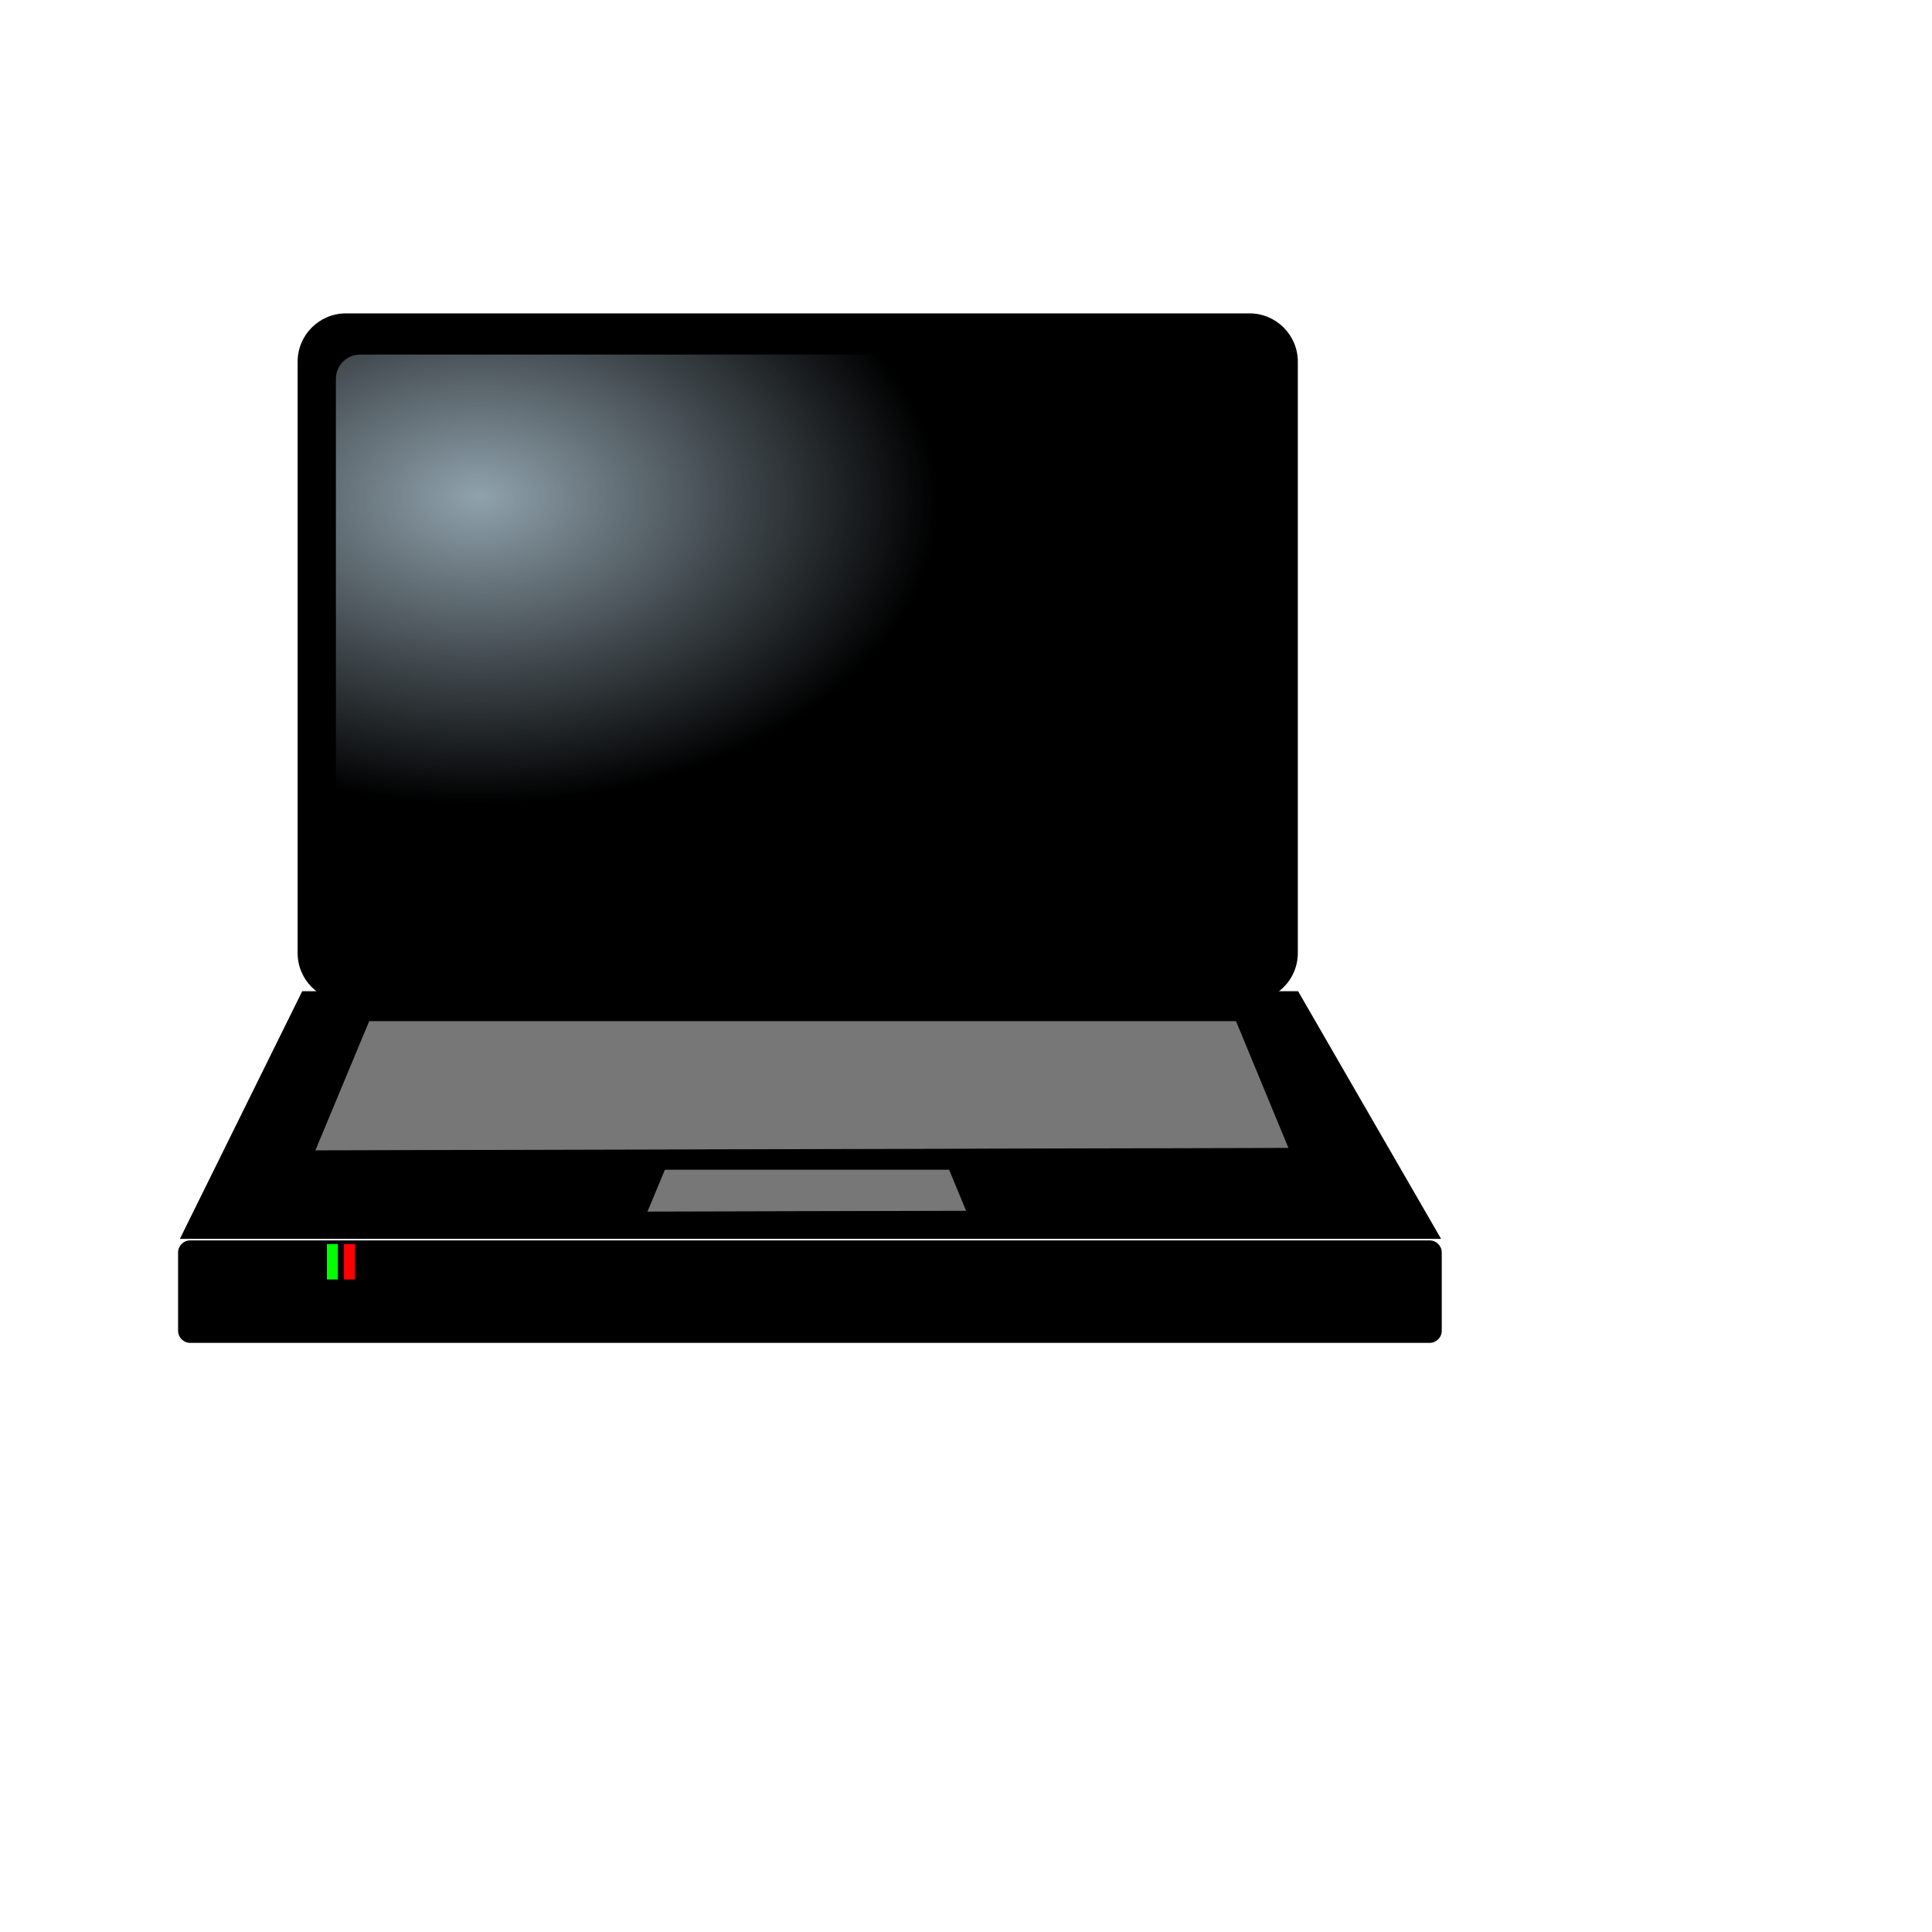
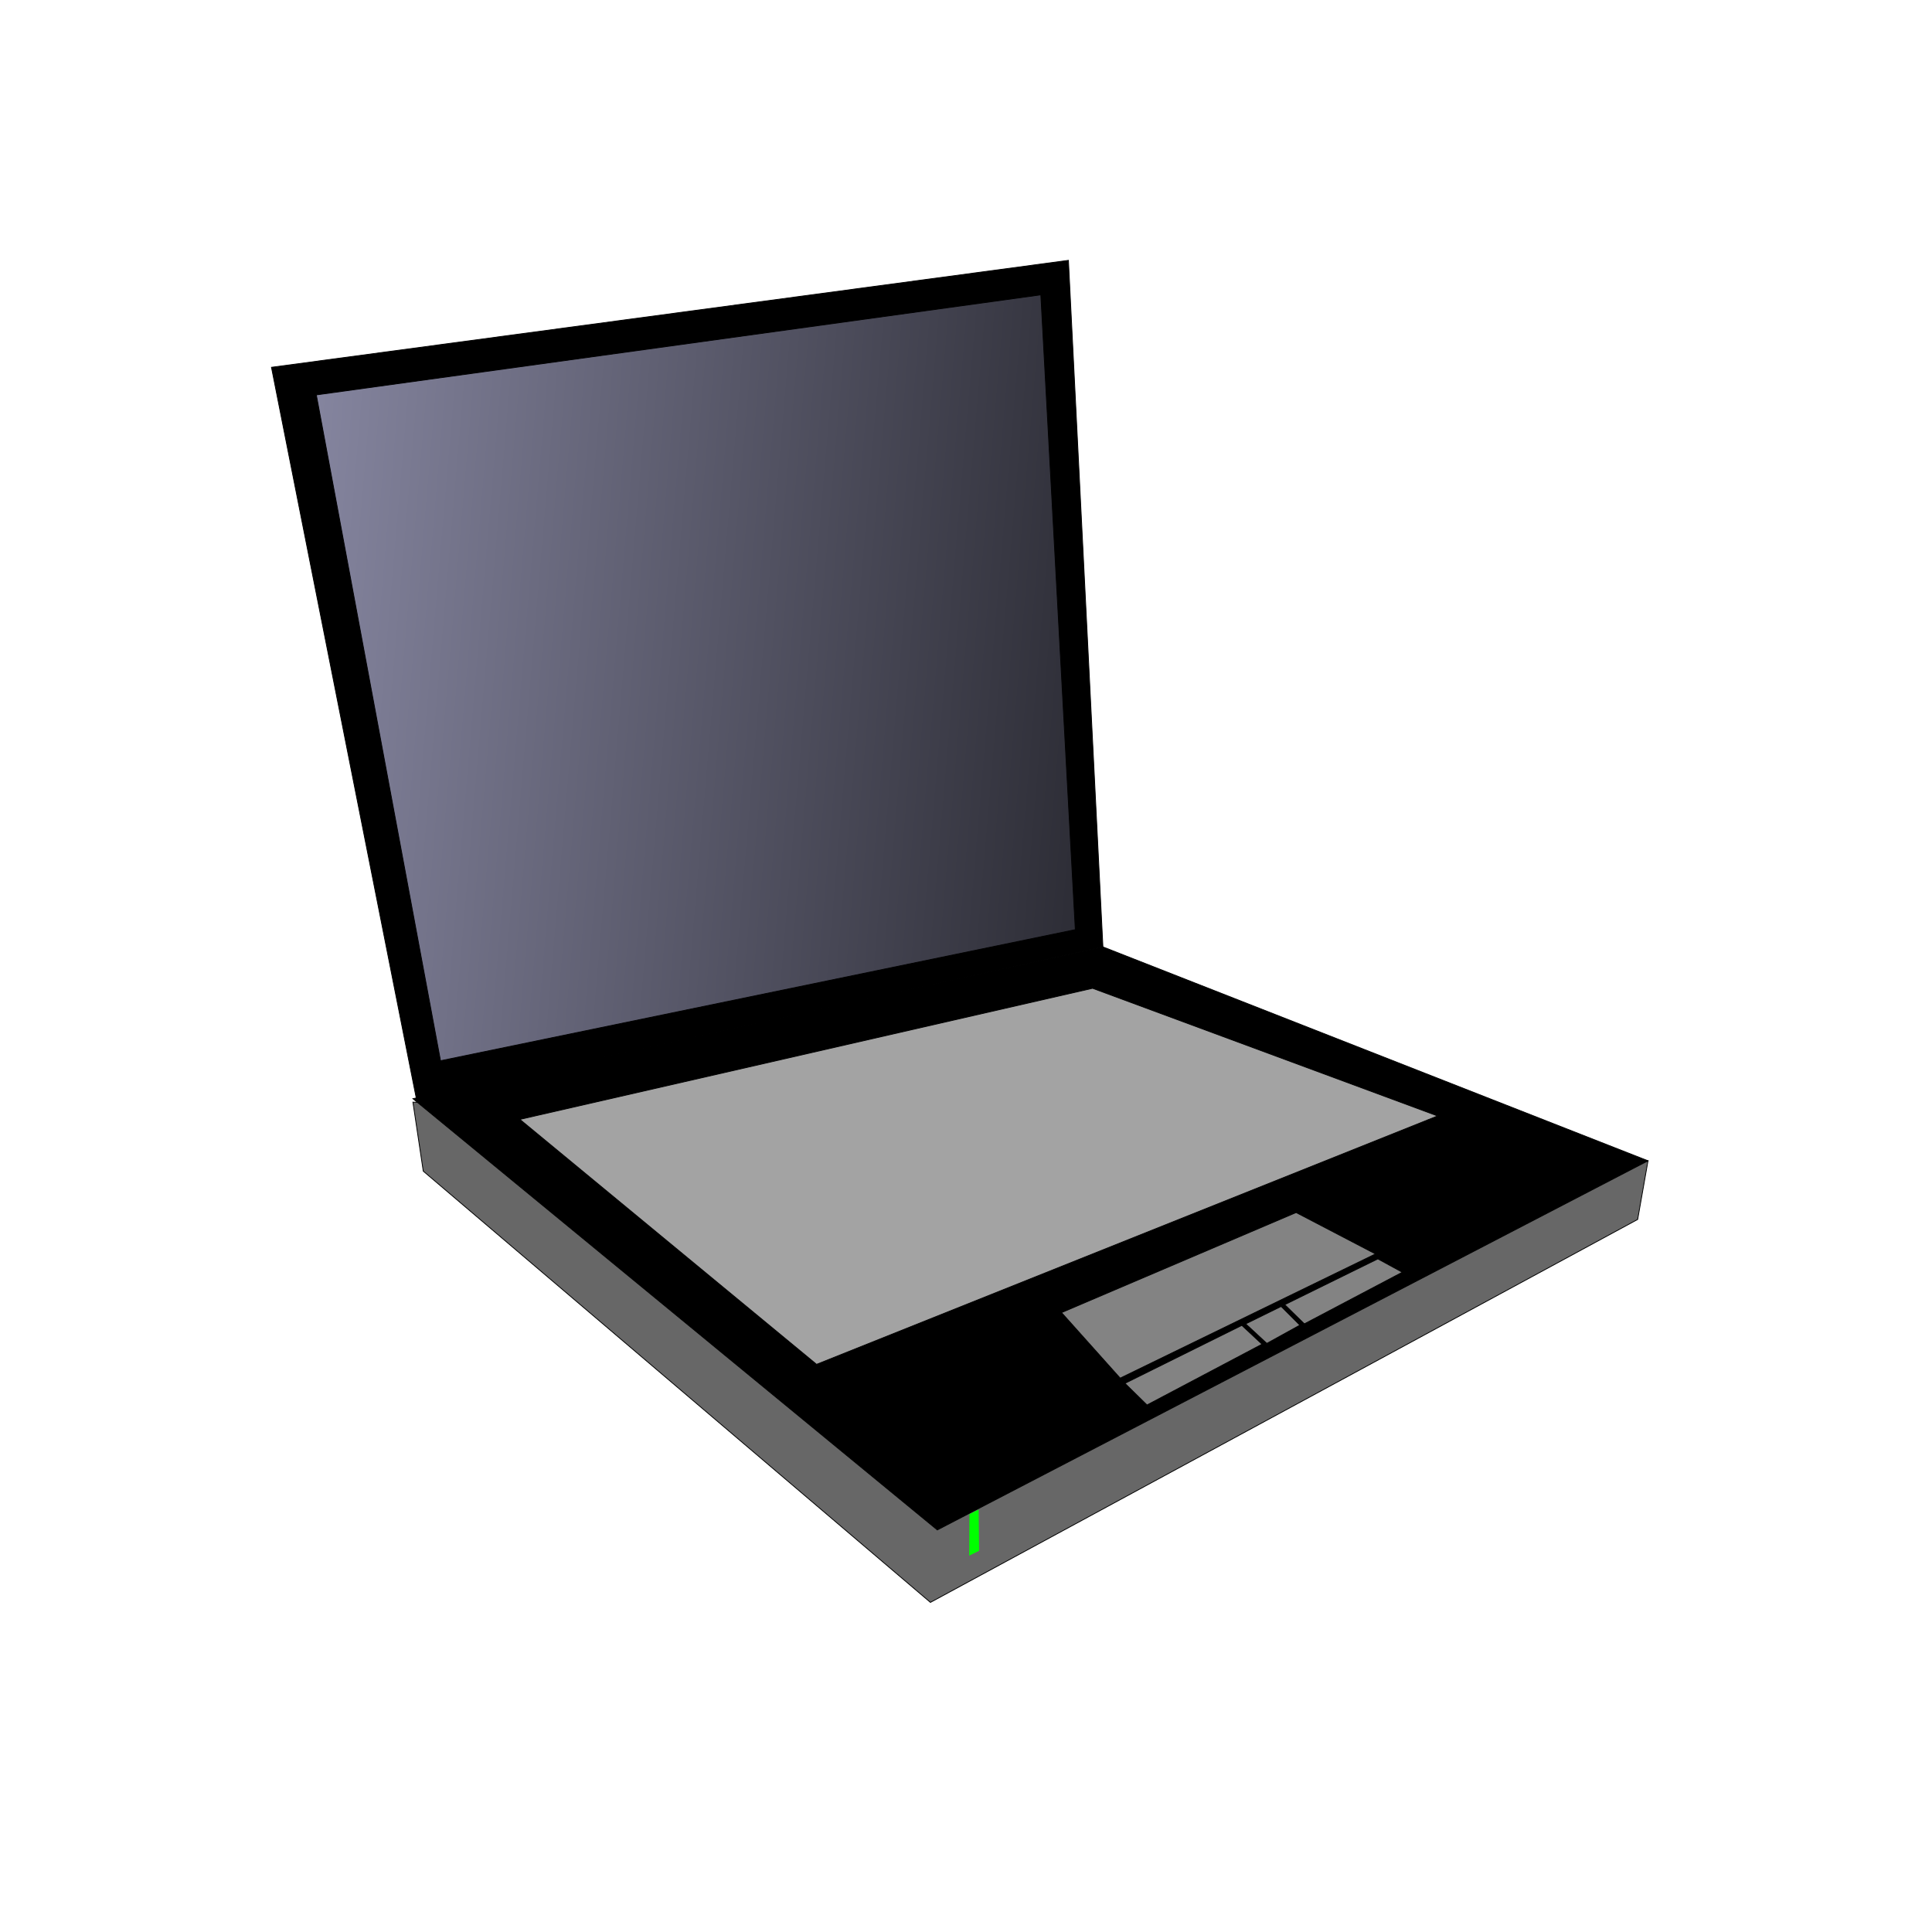
<svg xmlns="http://www.w3.org/2000/svg" xmlns:xlink="http://www.w3.org/1999/xlink" width="600pt" height="600pt" id="svg2">
  <defs id="defs3">
-     <linearGradient id="linearGradient5192">
-       <stop id="stop5194" offset="0" style="stop-color:#c0d8e6;stop-opacity:1;" />
-       <stop id="stop5196" offset="1" style="stop-color:#c0d8e6;stop-opacity:0;" />
+     <linearGradient id="linearGradient2155">
+       <stop style="stop-color:#adadcf;stop-opacity:1;" offset="0" id="stop2157" />
+       <stop style="stop-color:#adadcf;stop-opacity:0;" offset="1" id="stop2159" />
    </linearGradient>
    <linearGradient id="linearGradient2838">
-       <stop id="stop2840" offset="0" style="stop-color:#ffffff;stop-opacity:1;" />
-       <stop id="stop2842" offset="1" style="stop-color:#ffffff;stop-opacity:0;" />
+       <stop id="stop2840" offset="0" style="stop-color:#000000;stop-opacity:1;" />
+       <stop id="stop2842" offset="1" style="stop-color:#000000;stop-opacity:0;" />
    </linearGradient>
    <linearGradient gradientUnits="userSpaceOnUse" y2="336.168" x2="422.299" y1="188.589" x1="117.342" gradientTransform="scale(1.235013,0.809708)" id="linearGradient2844" xlink:href="#linearGradient2838" />
-     <radialGradient gradientUnits="userSpaceOnUse" r="154.836" fy="253.911" fx="160.571" cy="256.33" cx="159.785" gradientTransform="scale(1.235013,0.809708)" id="radialGradient5198" xlink:href="#linearGradient5192" />
+     <linearGradient xlink:href="#linearGradient2155" id="linearGradient2165" gradientTransform="matrix(0.99549,0,0,1.004531,-16.16244,-105.0559)" x1="-16.58" y1="374.099" x2="640.351" y2="430.884" gradientUnits="userSpaceOnUse" />
  </defs>
  <g id="layer1">
-     <rect rx="20" y="129.766" x="123.239" height="284.863" width="414.163" id="rect1318" style="fill:#000000;fill-opacity:1;stroke:none;stroke-width:3.546;stroke-linecap:round;stroke-linejoin:round;stroke-miterlimit:4;stroke-opacity:1" />
-     <rect ry="10" rx="10" y="146.826" x="139.095" height="250.744" width="382.45" id="rect1320" style="fill:url(#radialGradient5198);fill-opacity:1.0;stroke:none;stroke-width:3.546;stroke-linecap:round;stroke-linejoin:round;stroke-miterlimit:4;stroke-opacity:1;opacity:0.747" />
-     <path id="path2850" d="M 125.259,410.589 L 537.401,410.589 L 596.43,512.829 L 74.751,512.829 L 125.259,410.589 z " style="fill:#000000;fill-opacity:1;fill-rule:evenodd;stroke:#000000;stroke-width:0.25pt;stroke-linecap:butt;stroke-linejoin:miter;stroke-opacity:1" />
-     <path id="path3610" d="M 152.758,422.673 L 511.916,422.673 L 533.756,475.49 L 130.353,476.5 L 152.758,422.673 z " style="stroke-opacity:1;stroke-linejoin:miter;stroke-linecap:butt;stroke-width:0.25pt;stroke:#000000;fill-rule:evenodd;fill-opacity:1;fill:#777777" />
-     <path id="path3612" d="M 275.212,484.188 L 393.123,484.188 L 400.294,501.528 L 267.857,501.859 L 275.212,484.188 z " style="fill:#777777;fill-opacity:1;fill-rule:evenodd;stroke:#000000;stroke-width:0.25pt;stroke-linecap:butt;stroke-linejoin:miter;stroke-opacity:1" />
-     <rect rx="5" y="513.624" x="73.741" height="42.426" width="523.259" id="rect3614" style="stroke-opacity:1;stroke-miterlimit:4;stroke-linejoin:round;stroke-linecap:round;stroke-width:3.546;stroke:none;fill-opacity:1;fill:#000000" />
-     <rect y="515.14" x="135.36" height="14.647" width="4.546" id="rect5172" style="opacity:1;fill:#00ff00;fill-opacity:1;stroke:none;stroke-width:3.546;stroke-linecap:round;stroke-linejoin:round;stroke-miterlimit:4;stroke-opacity:1;fill-rule:nonzero" />
-     <rect y="515.14" x="142.431" height="14.647" width="4.546" id="rect5190" style="fill:#ff0000;fill-opacity:1;fill-rule:nonzero;stroke:none;stroke-width:3.546;stroke-linecap:round;stroke-linejoin:round;stroke-miterlimit:4;stroke-opacity:1" />
+     <path style="fill:#676767;fill-opacity:1;fill-rule:evenodd;stroke:#000000;stroke-width:0.25pt;stroke-linecap:butt;stroke-linejoin:miter;stroke-opacity:1" d="M 170.98,456.373 L 175.266,484.944 L 385.266,663.516 L 678.123,504.944 L 682.409,480.658 L 170.98,456.373 z " id="path1332" />
+     <path style="fill:#000000;fill-opacity:1;fill-rule:evenodd;stroke:#000000;stroke-width:0.25pt;stroke-linecap:butt;stroke-linejoin:miter;stroke-opacity:1" d="M 112.409,152.087 L 442.409,107.801 L 456.695,392.087 L 172.409,454.944 L 112.409,152.087 z " id="path1328" />
+     <path style="fill:#000000;fill-opacity:1;fill-rule:evenodd;stroke:#000000;stroke-width:0.25pt;stroke-linecap:butt;stroke-linejoin:miter;stroke-opacity:1" d="M 170.98,454.944 L 456.695,392.087 L 682.409,480.658 L 388.123,633.516 L 170.98,454.944 z " id="path1330" />
+     <path style="fill:#a3a3a3;fill-opacity:1;fill-rule:evenodd;stroke:#000000;stroke-width:0.25pt;stroke-linecap:butt;stroke-linejoin:miter;stroke-opacity:1" d="M 215.266,463.516 L 452.409,409.23 L 595.266,462.087 L 338.123,564.944 L 215.266,463.516 z " id="path1334" />
+     <path style="fill:#838383;fill-opacity:1;fill-rule:evenodd;stroke:#000000;stroke-width:0.25pt;stroke-linecap:butt;stroke-linejoin:miter;stroke-opacity:1" d="M 439.552,543.516 L 536.695,502.087 L 569.552,519.23 L 463.838,570.658 L 439.552,543.516 z " id="path1336" />
+     <path style="fill:url(#linearGradient2165);fill-opacity:1;fill-rule:evenodd;stroke:#000000;stroke-width:0.25pt;stroke-linecap:butt;stroke-linejoin:miter;stroke-opacity:1" d="M 130.98,163.516 L 430.98,122.087 L 445.266,384.944 L 182.409,439.23 L 130.98,163.516 z " id="path1338" />
+     <path style="fill:#838383;fill-opacity:1;fill-rule:evenodd;stroke:#000000;stroke-width:0.25pt;stroke-linecap:butt;stroke-linejoin:miter;stroke-opacity:1" d="M 465.816,572.81 L 514.219,548.807 L 522.58,556.605 L 474.949,581.77 L 465.816,572.81 z " id="path1326" />
+     <path style="fill:#838383;fill-opacity:1;fill-rule:evenodd;stroke:#000000;stroke-width:0.25pt;stroke-linecap:butt;stroke-linejoin:miter;stroke-opacity:1" d="M 515.812,548.181 L 530.494,540.967 L 538.244,548.719 L 524.565,556.274 L 515.812,548.181 z " id="path1329" />
+     <path style="fill:#838383;fill-opacity:1;fill-rule:evenodd;stroke:#000000;stroke-width:0.25pt;stroke-linecap:butt;stroke-linejoin:miter;stroke-opacity:1" d="M 531.981,540.233 L 570.535,521.28 L 580.664,526.806 L 540.104,548.183 L 531.981,540.233 z " id="path1333" />
+     <path style="stroke-opacity:1;stroke-linejoin:miter;stroke-linecap:butt;stroke-width:0.25pt;stroke:none;fill-rule:evenodd;fill-opacity:1;fill:#00ff00" d="M 401.412,626.973 L 405.235,625.062 L 405.409,642.159 L 401.326,644.158 L 401.412,626.973 z " id="path1335" />
  </g>
</svg>
